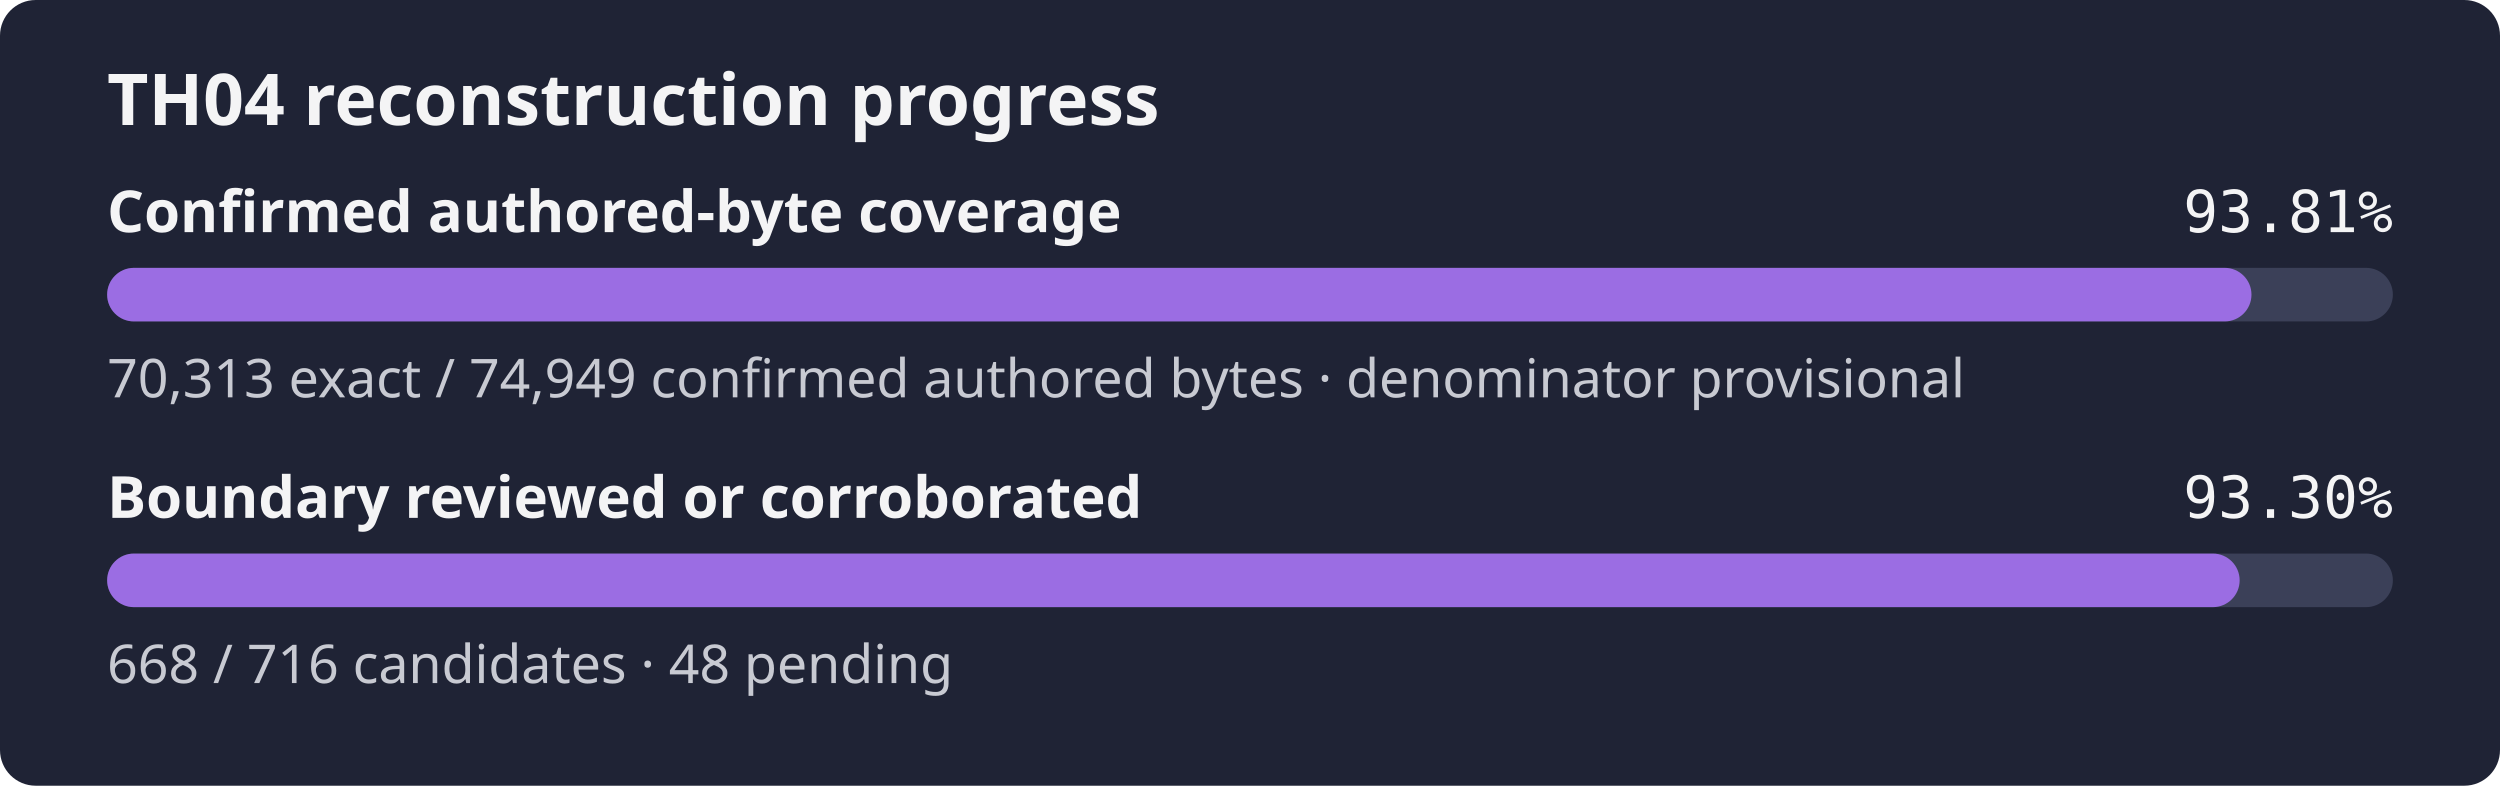
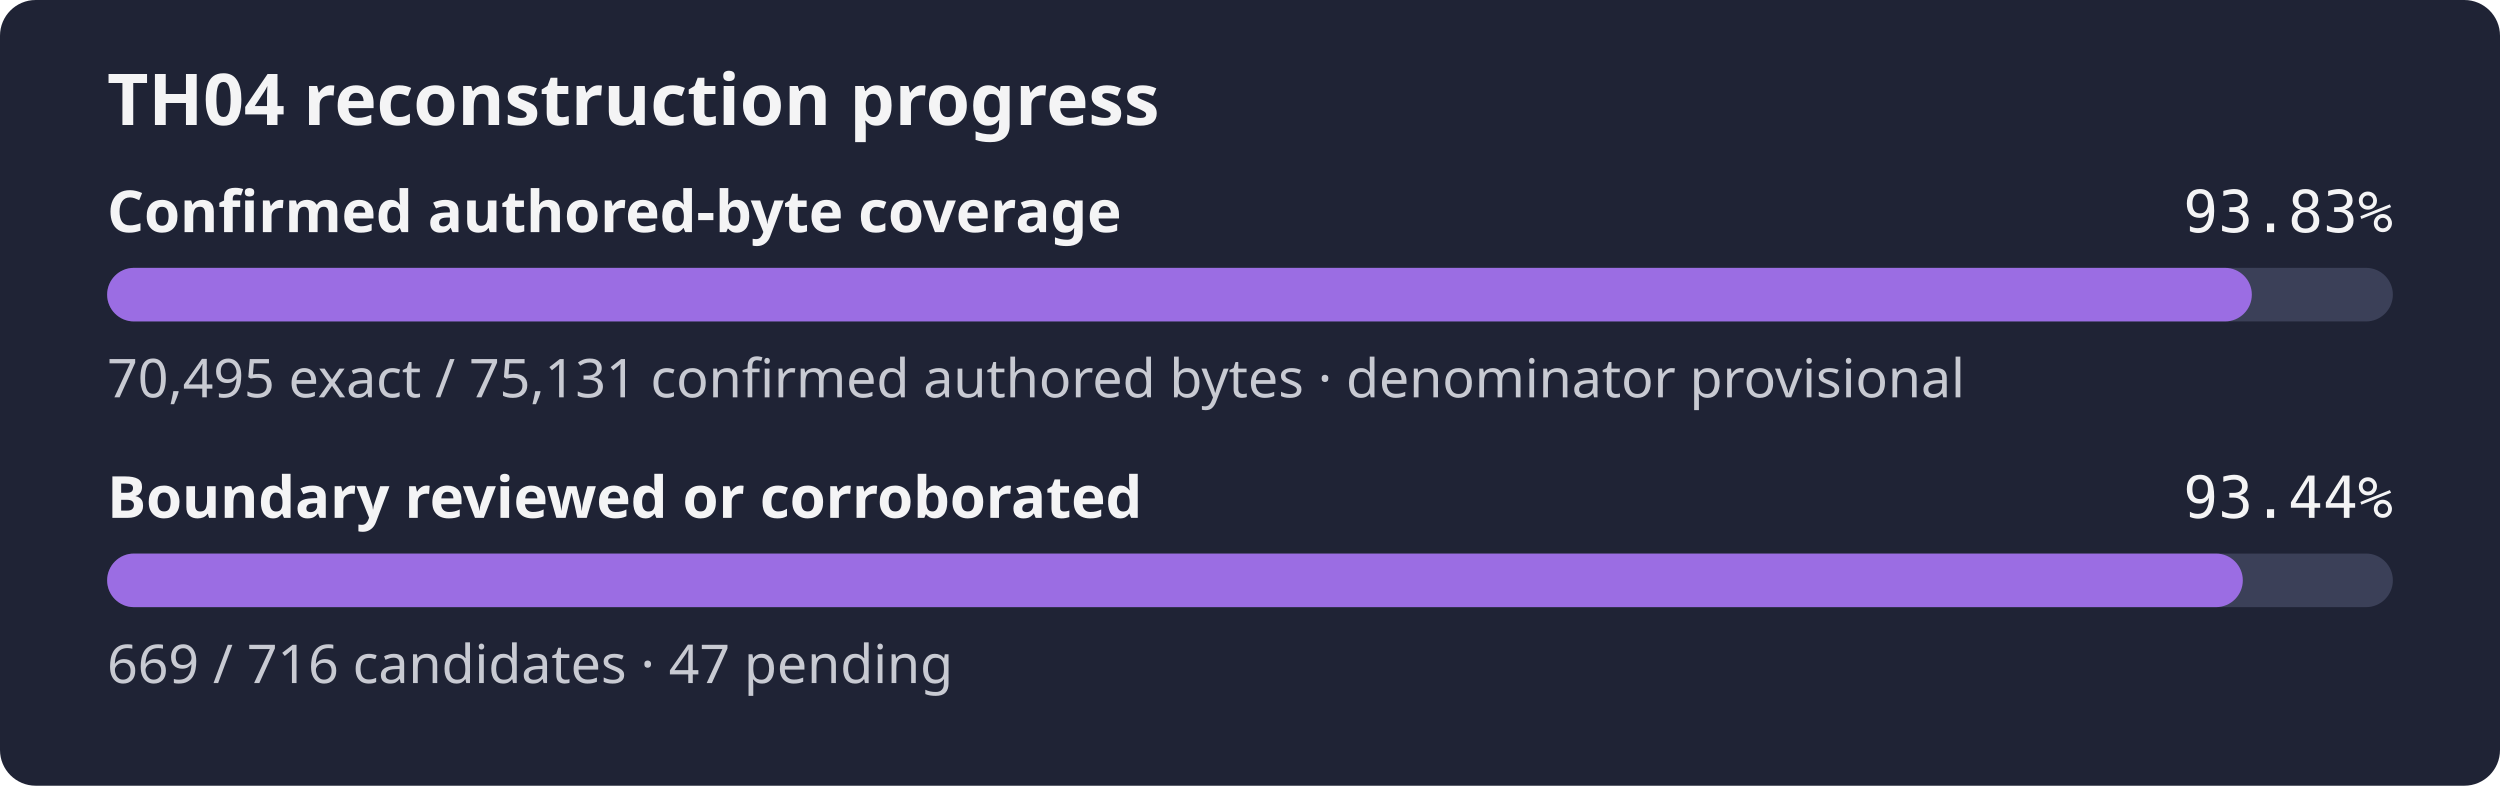
- <svg xmlns="http://www.w3.org/2000/svg" width="560" height="176" role="img" aria-label="TH04 reconstruction progress: 93.81% of the confirmed authored-byte set is exact, boundary reviewed or corroborated 93.30%">
+ <svg xmlns="http://www.w3.org/2000/svg" width="560" height="176" role="img" aria-label="TH04 reconstruction progress: 93.83% of the confirmed authored-byte set is exact, boundary reviewed or corroborated 93.44%">
  <rect width="560" height="176" rx="8" fill="#1f2335" />
  <text x="24" y="28" fill="#f4f4f5" font-family="sans-serif" font-size="16" font-weight="600">TH04 reconstruction progress</text>
  <text x="24" y="52" fill="#f4f4f5" font-family="sans-serif" font-size="13" font-weight="600">Confirmed authored-byte coverage</text>
-   <text x="536" y="52" fill="#f4f4f5" text-anchor="end" font-family="monospace" font-size="13">93.81%</text>
+   <text x="536" y="52" fill="#f4f4f5" text-anchor="end" font-family="monospace" font-size="13">93.83%</text>
  <rect x="24" y="60" width="512" height="12" rx="6" fill="#3b4058" />
-   <rect x="24" y="60" width="480.33" height="12" rx="6" fill="#9b6de3" />
-   <text x="24" y="89" fill="#c8cad2" font-family="sans-serif" font-size="12">70,313 exact / 74,949 confirmed authored bytes · denominator provisional</text>
+   <rect x="24" y="60" width="480.41" height="12" rx="6" fill="#9b6de3" />
+   <text x="24" y="89" fill="#c8cad2" font-family="sans-serif" font-size="12">70,495 exact / 75,131 confirmed authored bytes · denominator provisional</text>
  <text x="24" y="116" fill="#f4f4f5" font-family="sans-serif" font-size="13" font-weight="600">Boundary reviewed or corroborated</text>
-   <text x="536" y="116" fill="#f4f4f5" text-anchor="end" font-family="monospace" font-size="13">93.30%</text>
+   <text x="536" y="116" fill="#f4f4f5" text-anchor="end" font-family="monospace" font-size="13">93.44%</text>
  <rect x="24" y="124" width="512" height="12" rx="6" fill="#3b4058" />
-   <rect x="24" y="124" width="477.68" height="12" rx="6" fill="#9b6de3" />
-   <text x="24" y="153" fill="#c8cad2" font-family="sans-serif" font-size="12">668 / 716 candidates · 48 pending</text>
+   <rect x="24" y="124" width="478.39" height="12" rx="6" fill="#9b6de3" />
+   <text x="24" y="153" fill="#c8cad2" font-family="sans-serif" font-size="12">669 / 716 candidates · 47 pending</text>
</svg>
